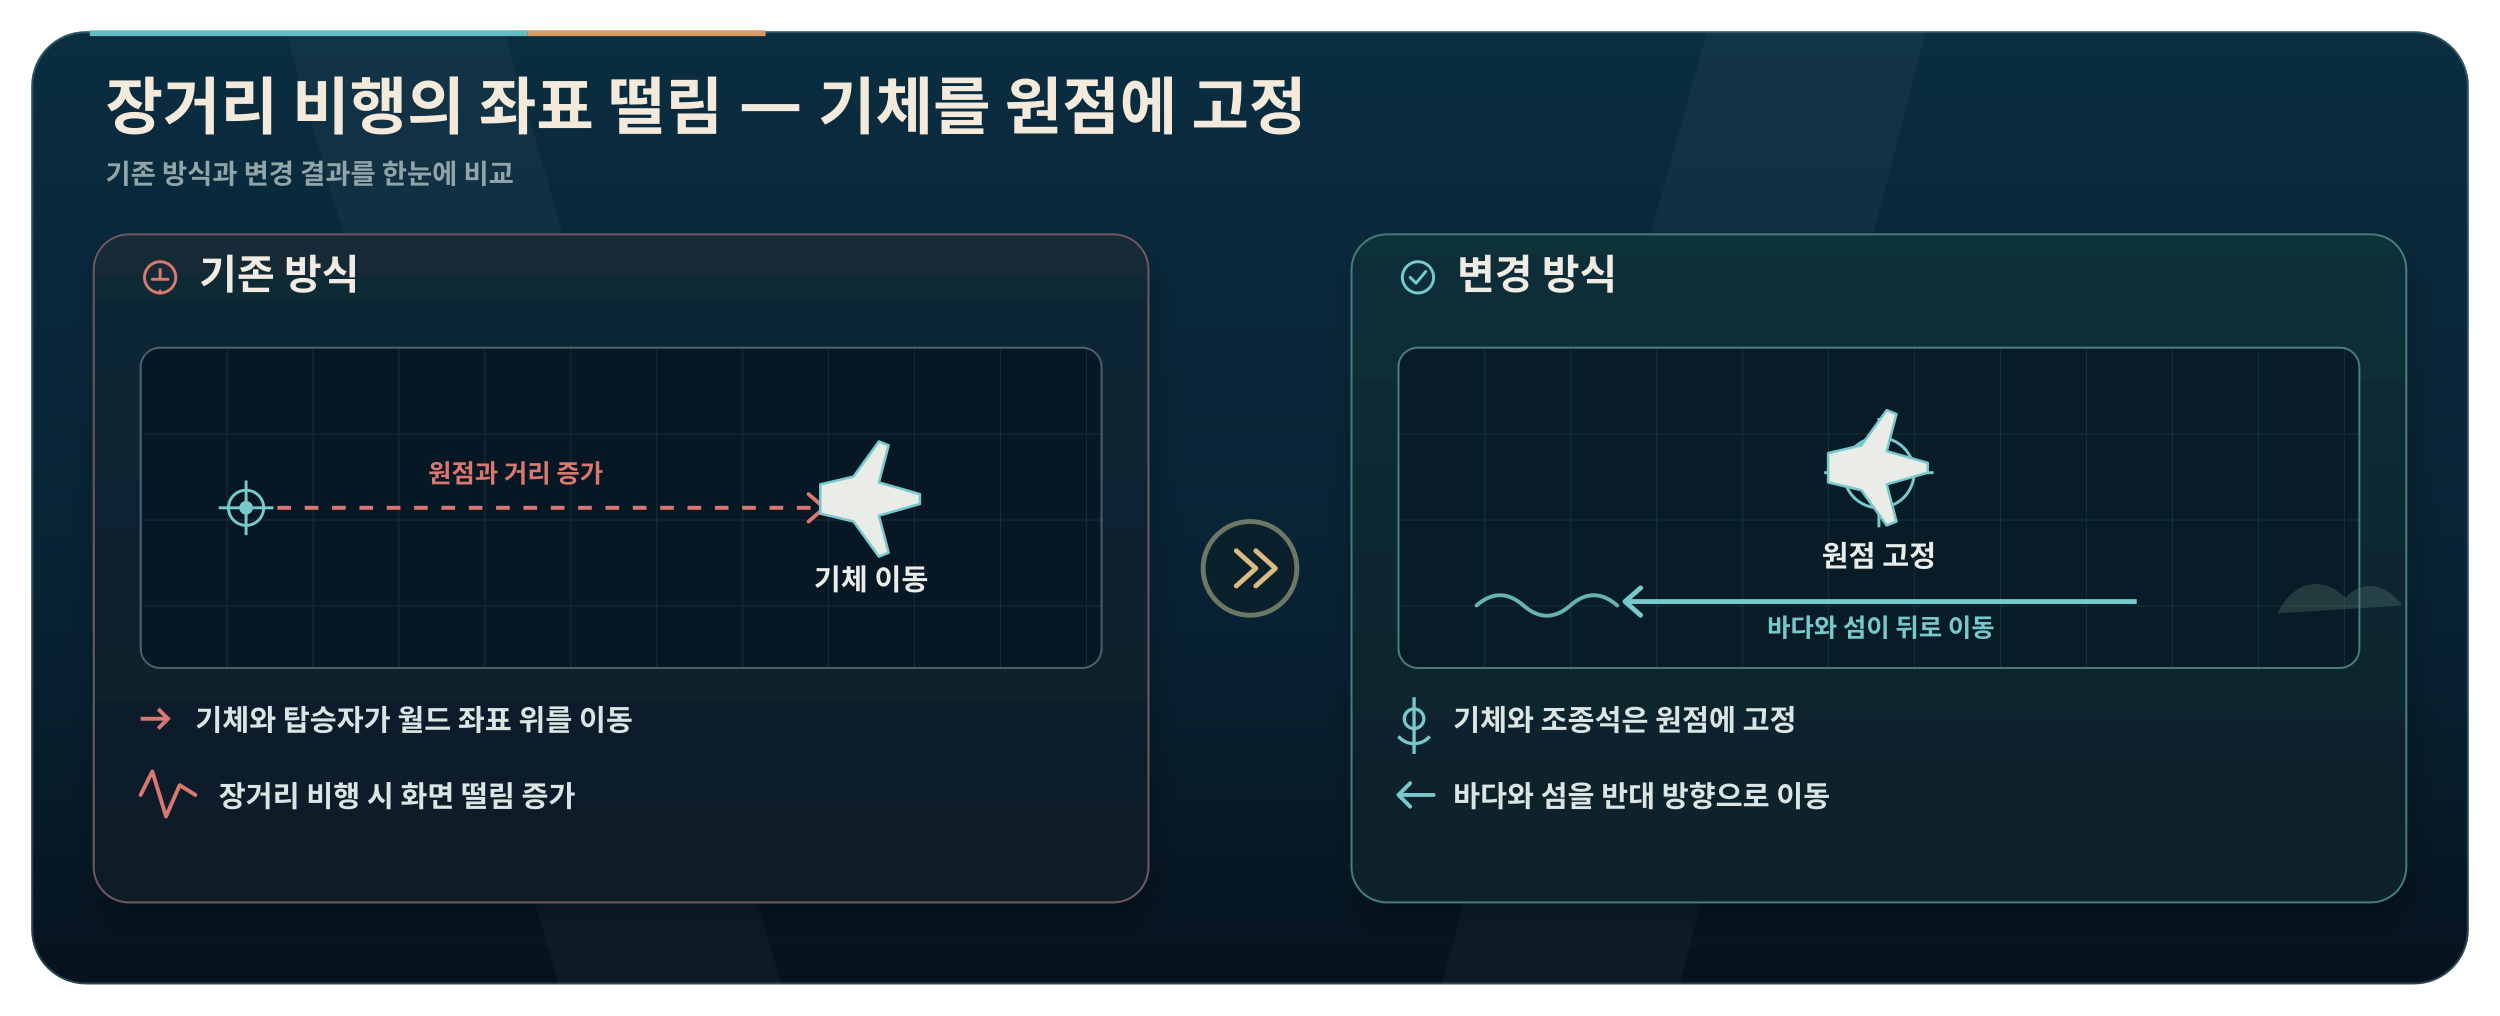
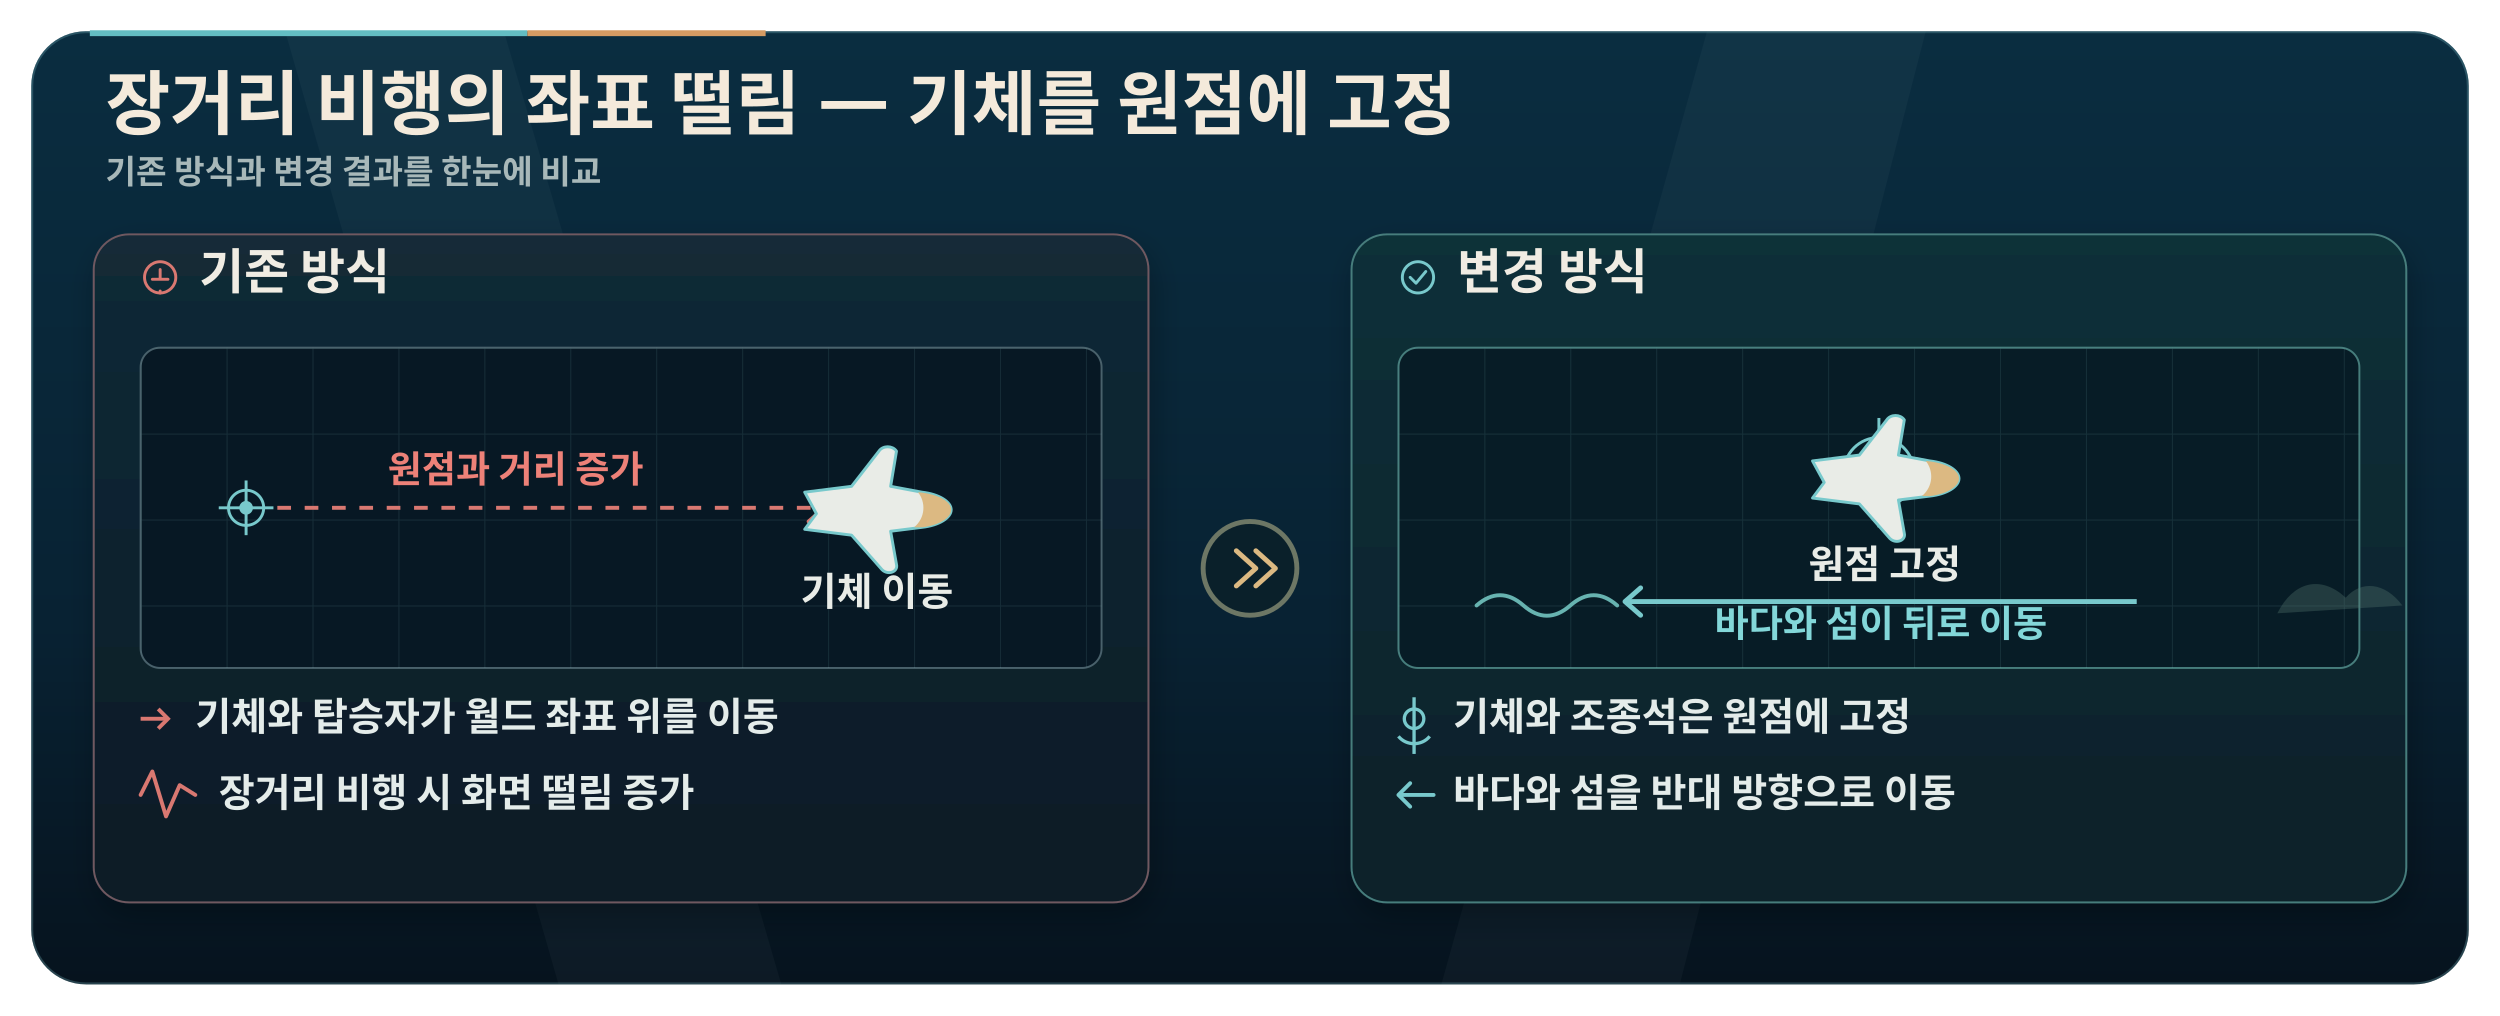
<svg xmlns="http://www.w3.org/2000/svg" width="1280" height="520" viewBox="0 0 1280 520" role="img" aria-labelledby="title desc">
  <defs>
    <linearGradient id="background" x1="0" y1="0" x2="0" y2="1">
      <stop stop-color="#0a2d40" />
      <stop offset=".62" stop-color="#082233" />
      <stop offset="1" stop-color="#06131e" />
    </linearGradient>
    <linearGradient id="beforeCard" x1="0" y1="0" x2="0" y2="1">
      <stop stop-color="#122a37" />
      <stop offset="1" stop-color="#0a1b26" />
    </linearGradient>
    <linearGradient id="afterCard" x1="0" y1="0" x2="0" y2="1">
      <stop stop-color="#0c3039" />
      <stop offset="1" stop-color="#082029" />
    </linearGradient>
    <pattern id="grid" width="44" height="44" patternUnits="userSpaceOnUse">
      <path d="M44 0H0V44" fill="none" stroke="#8fd4d7" stroke-opacity=".11" />
    </pattern>
    <filter id="shadow" x="-15%" y="-15%" width="130%" height="140%">
      <feDropShadow dy="7" stdDeviation="8" flood-color="#000" flood-opacity=".26" />
    </filter>
    <style>
      text{font-family:Pretendard,"Noto Sans KR","Segoe UI",sans-serif}
-       .title{fill:#f4eadb;font-size:32px;font-weight:700}.sub{fill:#91a5a8;font-size:14px;font-weight:600}
-       .cardTitle{fill:#f0ece3;font-size:21px;font-weight:700}.label{fill:#e9ece7;font-size:15px;font-weight:650}
-       .muted{fill:#9faeb0;font-size:13px;font-weight:550}.danger{fill:#d97871;font-size:13px;font-weight:650}
-       .accent{fill:#78c9cc;font-size:13px;font-weight:650}.fact{fill:#dbe5e3;font-size:15px;font-weight:600}
+       .title{fill:#f4eadb;font-size:36px;font-weight:700}.sub{fill:#a8b8b9;font-size:17px;font-weight:600}
+       .cardTitle{fill:#f0ece3;font-size:25px;font-weight:700}.label{fill:#e9ece7;font-size:20px;font-weight:650}
+       .muted{fill:#aebbbc;font-size:18px;font-weight:550}.danger{fill:#ed8178;font-size:19px;font-weight:650}
+       .accent{fill:#83d7d9;font-size:19px;font-weight:650}.fact{fill:#e4ecea;font-size:20px;font-weight:600}
    </style>
  </defs>
  <rect x="16" y="16" width="1248" height="488" rx="28" fill="url(#background)" />
  <path d="M146 16h112l142 488H286zM874 16h112l-126 488H738z" fill="#d1f7f4" fill-opacity=".035" />
  <rect x="16.5" y="16.5" width="1247" height="487" rx="27.5" fill="none" stroke="#73aeb9" stroke-opacity=".31" />
  <path d="M46 17H270" stroke="#63bdc3" stroke-width="3" />
  <path d="M270 17H392" stroke="#d59b63" stroke-width="3" />
  <text x="54" y="66" class="title">장거리 비행의 좌표 떨림 — 기체를 원점에 고정</text>
  <text x="54" y="94" class="sub">기존 방식과 변경 결과를 한눈에 비교</text>
  <g filter="url(#shadow)">
    <rect x="48" y="120" width="540" height="342" rx="18" fill="url(#beforeCard)" stroke="#6f5960" />
    <rect x="692" y="120" width="540" height="342" rx="18" fill="url(#afterCard)" stroke="#467d7c" />
  </g>
  <g transform="translate(72 148)">
    <circle cx="10" cy="-6" r="8" fill="none" stroke="#d97871" stroke-width="1.5" />
    <path d="M10-10v5M10 1v1M6-5h8" fill="none" stroke="#d97871" stroke-width="1.5" stroke-linecap="round" />
    <text x="30" y="0" class="cardTitle">기존 방식</text>
  </g>
  <g transform="translate(716 148)">
    <circle cx="10" cy="-6" r="8" fill="none" stroke="#78c9cc" stroke-width="1.5" />
    <path d="M6-6l3 3 5-6" fill="none" stroke="#78c9cc" stroke-width="1.5" stroke-linecap="round" stroke-linejoin="round" />
    <text x="30" y="0" class="cardTitle">변경 방식</text>
  </g>
  <g transform="translate(72 178)">
    <rect width="492" height="164" rx="10" fill="#071824" stroke="#49616b" />
    <rect width="492" height="164" rx="10" fill="url(#grid)" />
    <g transform="translate(54 82)" fill="none" stroke="#78c9cc" stroke-width="1.5">
      <circle r="9" />
      <path d="M-14 0h28M0-14v28" />
    </g>
    <circle cx="54" cy="82" r="3.5" fill="#78c9cc" />
    <path d="M70 82H350" fill="none" stroke="#d97871" stroke-width="2" stroke-dasharray="7 7" />
    <path d="M342 75l8 7-8 7" fill="none" stroke="#d97871" stroke-width="2" stroke-linecap="round" stroke-linejoin="round" />
    <text x="192" y="69" class="danger" text-anchor="middle">원점과 거리 증가</text>
    <g transform="translate(374 70)">
-       <path d="M-26 0l17-4 13-18 5 2-5 19 21 6v5L4 16l5 19-5 2-13-18-17-4z" fill="#e9ece7" stroke="#78c9cc" stroke-width="1.3" stroke-linejoin="round" />
-       <text x="0" y="54" class="label" text-anchor="middle">기체 이동</text>
+       <path d="M-34 4L-10 1 4-17C6-20 11-20 13-17L10 1 26 4C35 5 41 9 41 13S35 21 26 22L10 24 13 41C14 45 8 47 5 43L-10 26-34 23-28 15Z" fill="#e9ece7" stroke="#78c9cc" stroke-width="1.5" stroke-linejoin="round" />
+       <path d="M24 4C35 5 41 9 41 13S35 21 26 22H22C28 17 28 9 24 4Z" fill="#dcb982" />
+       <text x="3" y="62" class="label" text-anchor="middle">기체 이동</text>
    </g>
  </g>
  <g transform="translate(72 368)">
    <path d="M0 0h14" stroke="#d97871" stroke-width="2" />
    <path d="M9-5l5 5-5 5" fill="none" stroke="#d97871" stroke-width="2" />
    <text x="28" y="6" class="fact">기체와 탑승자가 월드 좌표 위를 이동</text>
    <path d="M0 39l6-12 7 23 7-16 8 5" fill="none" stroke="#d97871" stroke-width="2" stroke-linecap="round" stroke-linejoin="round" />
    <text x="40" y="45" class="fact">장거리 비행 시 화면 떨림 증가</text>
  </g>
  <g transform="translate(716 178)">
    <rect width="492" height="164" rx="10" fill="#071c26" stroke="#467d7c" />
    <rect width="492" height="164" rx="10" fill="url(#grid)" />
    <g transform="translate(246 64)" fill="none" stroke="#78c9cc" stroke-width="1.5">
      <circle r="18" />
      <path d="M-28 0h56M0-28v56" />
    </g>
    <circle cx="246" cy="64" r="4" fill="#dcb982" />
    <g transform="translate(246 54)">
-       <path d="M-26 0l17-4 13-18 5 2-5 19 21 6v5L4 16l5 19-5 2-13-18-17-4z" fill="#e9ece7" stroke="#78c9cc" stroke-width="1.3" stroke-linejoin="round" />
-       <text x="0" y="58" class="label" text-anchor="middle">원점 고정</text>
+       <path d="M-34 4L-10 1 4-17C6-20 11-20 13-17L10 1 26 4C35 5 41 9 41 13S35 21 26 22L10 24 13 41C14 45 8 47 5 43L-10 26-34 23-28 15Z" fill="#e9ece7" stroke="#78c9cc" stroke-width="1.5" stroke-linejoin="round" />
+       <path d="M24 4C35 5 41 9 41 13S35 21 26 22H22C28 17 28 9 24 4Z" fill="#dcb982" />
+       <text x="3" y="64" class="label" text-anchor="middle">원점 고정</text>
    </g>
    <g transform="translate(40 132)" fill="none" stroke="#67b3b0" stroke-width="2" stroke-linecap="round">
      <path d="M0 0c8-7 16-7 24 0s16 7 24 0 16-7 24 0" />
      <path d="M410 4c8-16 22-20 35-8 8-9 20-8 29 4z" fill="#577b72" fill-opacity=".34" stroke="none" />
    </g>
    <path d="M378 130H116" fill="none" stroke="#78c9cc" stroke-width="2.5" />
    <path d="M124 123l-8 7 8 7" fill="none" stroke="#78c9cc" stroke-width="2.5" stroke-linecap="round" stroke-linejoin="round" />
    <text x="247" y="148" class="accent" text-anchor="middle">바다와 섬이 뒤로 이동</text>
  </g>
  <g transform="translate(716 368)">
    <g fill="none" stroke="#78c9cc" stroke-width="1.7">
      <circle cx="8" cy="0" r="5" />
      <path d="M8-11v29M0 9c4 5 12 5 16 0" />
    </g>
    <text x="28" y="6" class="fact">기체와 조종석은 원점에 고정</text>
    <path d="M18 39H0M6 33l-6 6 6 6" fill="none" stroke="#78c9cc" stroke-width="2" stroke-linecap="round" stroke-linejoin="round" />
    <text x="28" y="45" class="fact">바다와 섬을 반대 방향으로 이동</text>
  </g>
  <g transform="translate(640 291)" fill="none" stroke="#dcb982" stroke-width="2.5" stroke-linecap="round" stroke-linejoin="round">
    <circle r="24" fill="#0a202a" stroke="#6d7765" />
    <path d="M-7-9l10 9-10 9M3-9l10 9-10 9" />
  </g>
</svg>
